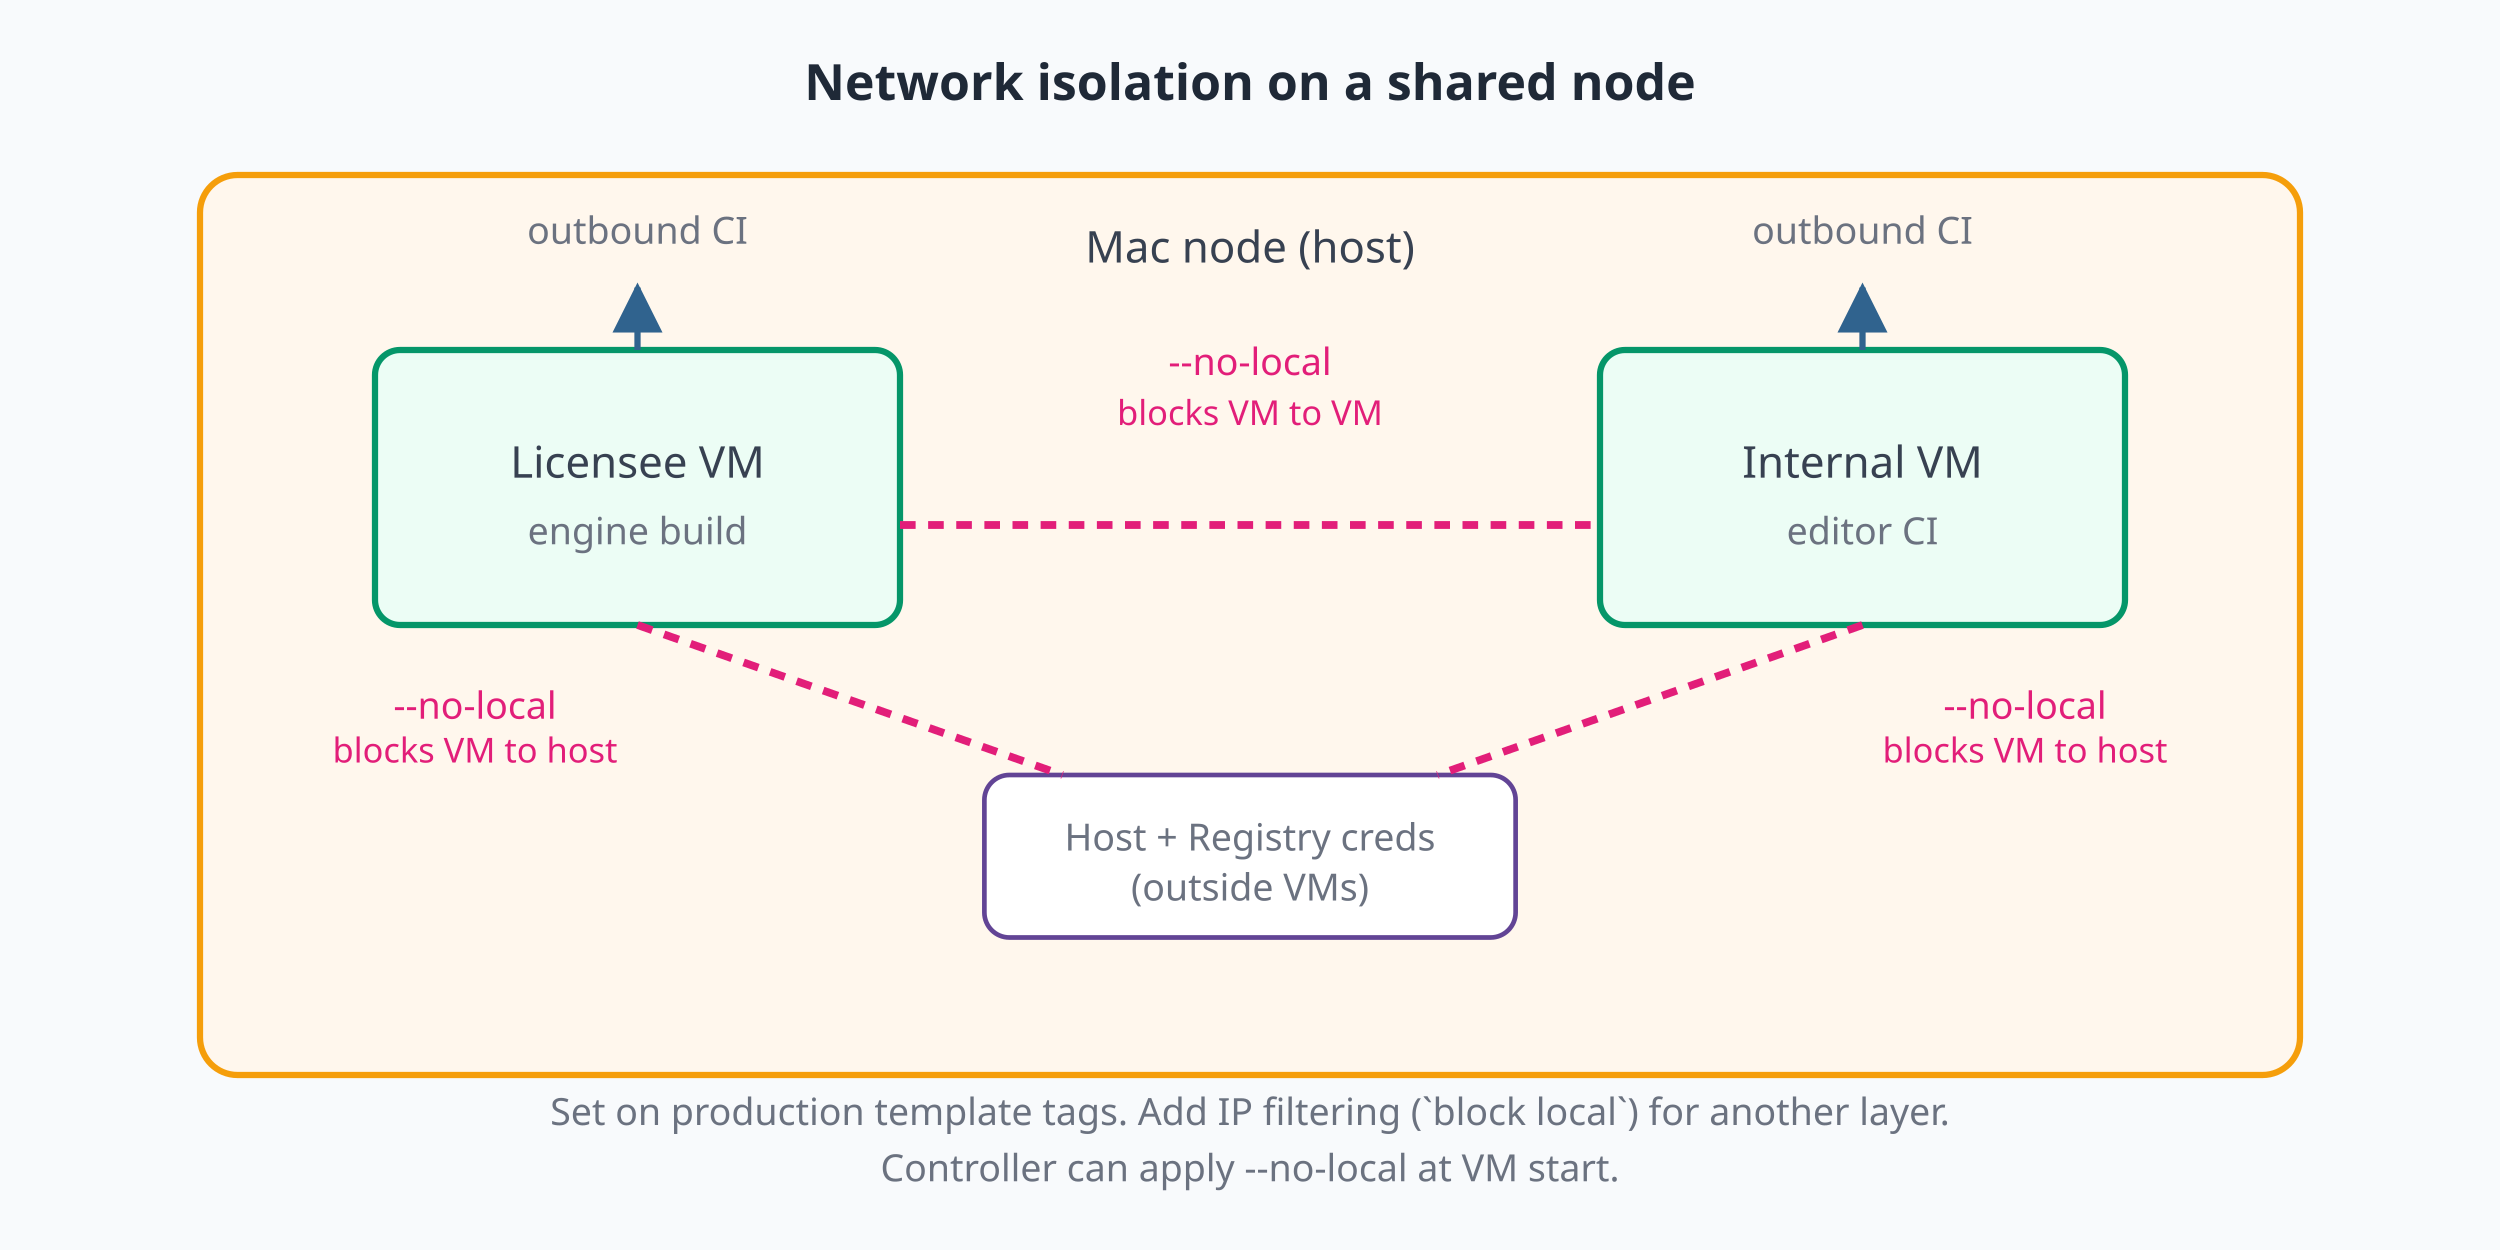
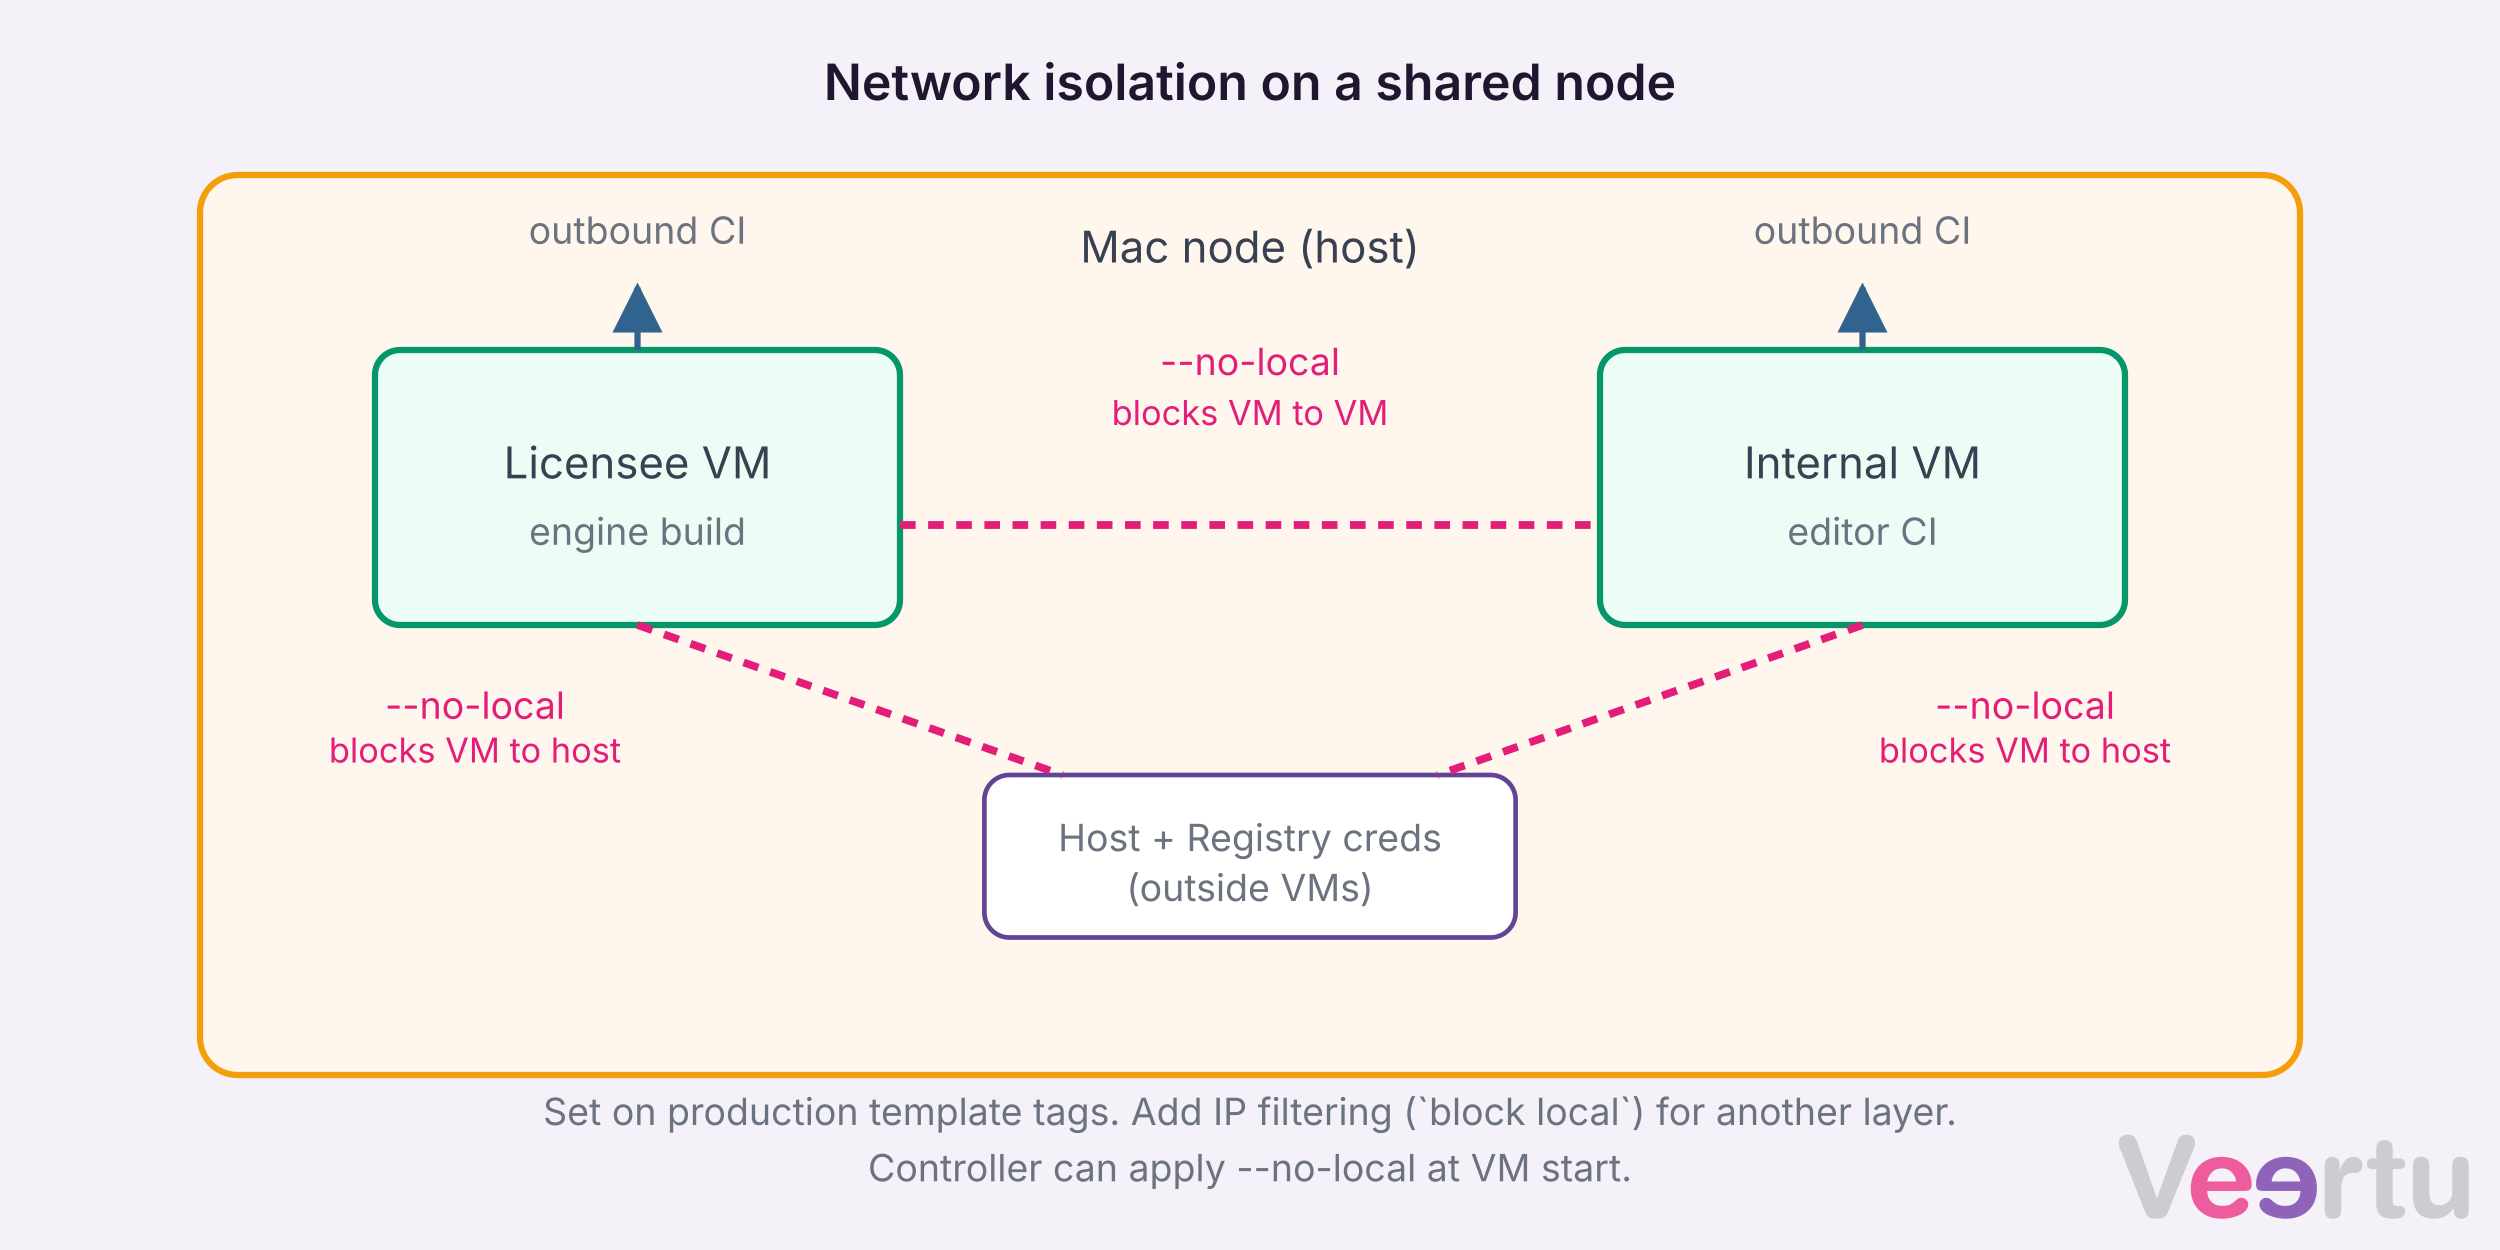
<svg xmlns="http://www.w3.org/2000/svg" viewBox="0 0 800 400" role="img" aria-label="VM network isolation with no-local and block local">
  <defs>
    <style>
-       .title { font: 600 16px system-ui, sans-serif; fill: #1f2937; }
-       .label { font: 14px system-ui, sans-serif; fill: #374151; }
-       .small { font: 12px system-ui, sans-serif; fill: #6b7280; }
+       .title { font: 600 16px 'Museo Sans Rounded', system-ui, -apple-system, 'Segoe UI', sans-serif; fill: #1F1630; }
+       .label { font: 14px 'Museo Sans Rounded', system-ui, -apple-system, 'Segoe UI', sans-serif; fill: #374151; }
+       .small { font: 12px 'Museo Sans Rounded', system-ui, -apple-system, 'Segoe UI', sans-serif; fill: #6b7280; }
      .host { fill: #fff7ed; stroke: #f59e0b; stroke-width: 2; }
      .vm { fill: #ecfdf5; stroke: #059669; stroke-width: 2; }
      .creds { fill: #ffffff; stroke: #624495; stroke-width: 1.5; }
      .block { stroke: #e21e79; stroke-width: 2.5; fill: none; stroke-dasharray: 5 4; }
-       .block-label { font: 12px system-ui, sans-serif; fill: #e21e79; }
-       .block-sub { font: 11px system-ui, sans-serif; fill: #e21e79; }
+       .block-label { font: 12px 'Museo Sans Rounded', system-ui, -apple-system, 'Segoe UI', sans-serif; fill: #e21e79; }
+       .block-sub { font: 11px 'Museo Sans Rounded', system-ui, -apple-system, 'Segoe UI', sans-serif; fill: #e21e79; }
      .ok { stroke: #30638E; stroke-width: 2; fill: none; }
    </style>
    <marker id="arrow" viewBox="0 0 10 10" refX="9" refY="5" markerWidth="8" markerHeight="8" orient="auto">
      <path d="M0,0 L10,5 L0,10 Z" fill="#30638E" />
    </marker>
  </defs>
-   <rect width="800" height="400" fill="#f8fafc" />
+   <rect width="800" height="400" fill="#F4F1F8" />
  <text x="400" y="32" text-anchor="middle" class="title">Network isolation on a shared node</text>
  <rect x="64" y="56" width="672" height="288" rx="12" class="host" />
  <text x="400" y="84" text-anchor="middle" class="label">Mac node (host)</text>
  <rect x="120" y="112" width="168" height="88" rx="8" class="vm" />
  <text x="204" y="148" text-anchor="middle" dominant-baseline="middle" class="label">Licensee VM</text>
  <text x="204" y="170" text-anchor="middle" dominant-baseline="middle" class="small">engine build</text>
  <rect x="512" y="112" width="168" height="88" rx="8" class="vm" />
  <text x="596" y="148" text-anchor="middle" dominant-baseline="middle" class="label">Internal VM</text>
  <text x="596" y="170" text-anchor="middle" dominant-baseline="middle" class="small">editor CI</text>
  <line x1="204" y1="112" x2="204" y2="92" class="ok" marker-end="url(#arrow)" />
  <text x="204" y="78" text-anchor="middle" class="small">outbound CI</text>
  <line x1="596" y1="112" x2="596" y2="92" class="ok" marker-end="url(#arrow)" />
  <text x="596" y="78" text-anchor="middle" class="small">outbound CI</text>
  <line x1="288" y1="168" x2="512" y2="168" class="block" />
  <text x="400" y="120" text-anchor="middle" class="block-label">--no-local</text>
  <text x="400" y="136" text-anchor="middle" class="block-sub">blocks VM to VM</text>
  <rect x="315" y="248" width="170" height="52" rx="8" class="creds" />
  <text x="400" y="268" text-anchor="middle" dominant-baseline="middle" class="small">Host + Registry creds</text>
  <text x="400" y="284" text-anchor="middle" dominant-baseline="middle" class="small">(outside VMs)</text>
  <line x1="204" y1="200" x2="340" y2="248" class="block" />
  <text x="152" y="230" text-anchor="middle" class="block-label">--no-local</text>
  <text x="152" y="244" text-anchor="middle" class="block-sub">blocks VM to host</text>
  <line x1="596" y1="200" x2="460" y2="248" class="block" />
  <text x="648" y="230" text-anchor="middle" class="block-label">--no-local</text>
  <text x="648" y="244" text-anchor="middle" class="block-sub">blocks VM to host</text>
  <text x="400" y="360" text-anchor="middle" class="small">Set on production template tags. Add IP filtering (`block local`) for another layer.</text>
  <text x="400" y="378" text-anchor="middle" class="small">Controller can apply --no-local at VM start.</text>
+   <g class="veertu-watermark" data-veertu-logo="wordmark" aria-hidden="true" pointer-events="none" opacity="0.7" transform="translate(678 363.0866) scale(0.1430379)">
+     <path fill="#BCBEC0" d="M109.755,173.78c-2.187,5.888-5.34,9.755-9.458,11.602c-4.122,1.85-9.375,2.774-15.764,2.774 c-6.392,0-11.645-0.925-15.764-2.774c-4.122-1.847-7.275-5.714-9.458-11.602L2.522,30.519C0.839,25.979,0,21.943,0,18.412 s0.587-6.471,1.766-8.828C2.94,7.233,4.54,5.341,6.558,3.909c2.018-1.427,4.288-2.435,6.81-3.027C15.89,0.297,18.412,0,20.934,0 c5.549,0,9.963,1.474,13.242,4.414c3.279,2.945,5.84,7.527,7.693,13.746l43.169,123.588h0.504L130.225,18.16 C133.922,6.053,140.395,0,149.646,0c2.522,0,5.044,0.297,7.567,0.883c2.522,0.591,4.792,1.6,6.81,3.027 c2.018,1.432,3.613,3.324,4.792,5.675c1.174,2.357,1.766,5.297,1.766,8.828s-0.843,7.567-2.522,12.107L109.755,173.78z" />
+     <path fill="#EA1D76" d="M197.904,125.858c0,9.755,2.985,17.782,8.954,24.087c5.967,6.305,14.334,9.458,25.096,9.458 c6.894,0,12.317-0.922,16.268-2.774c3.949-1.847,7.228-3.909,9.837-6.179c2.606-2.27,5.084-4.369,7.44-6.305 c2.354-1.931,5.381-2.901,9.08-2.901c4.372,0,7.984,1.558,10.845,4.666c2.858,3.113,4.288,6.35,4.288,9.71 c0,5.549-1.978,10.386-5.927,14.503c-3.951,4.122-8.828,7.485-14.629,10.089c-5.801,2.609-12.067,4.585-18.79,5.927 c-6.726,1.345-12.863,2.018-18.412,2.018c-12.95,0-23.877-1.978-32.789-5.927c-8.914-3.949-16.229-9.119-21.943-15.512 c-5.717-6.387-9.837-13.533-12.359-21.439c-2.522-7.9-3.783-15.89-3.783-23.961c0-10.759,1.597-20.511,4.792-29.258 c3.192-8.741,7.777-16.268,13.746-22.574c5.967-6.305,13.242-11.179,21.817-14.629c8.575-3.444,18.325-5.171,29.258-5.171 c10.593,0,20.009,1.726,28.249,5.171c8.237,3.45,15.217,7.99,20.934,13.62c5.714,5.636,10.047,12.067,12.989,19.295 c2.94,7.233,4.414,14.629,4.414,22.195c0,6.392-1.135,10.638-3.405,12.737c-2.27,2.104-6.518,3.153-12.737,3.153H197.904z M262.472,104.671c-1.009-8.575-4.374-15.593-10.089-21.06c-5.717-5.462-12.698-8.197-20.934-8.197 c-9.248,0-16.647,2.609-22.195,7.819c-5.549,5.215-9.332,12.359-11.35,21.439H262.472z" />
+     <path fill="#62269E" d="M323.334,125.858c-6.219,0-10.467-1.048-12.737-3.153c-2.27-2.099-3.405-6.345-3.405-12.737 c0-7.567,1.474-14.962,4.414-22.195c2.943-7.228,7.275-13.659,12.989-19.295c5.717-5.63,12.698-10.17,20.934-13.62 c8.239-3.444,17.655-5.171,28.249-5.171c10.932,0,20.682,1.726,29.258,5.171c8.575,3.45,15.85,8.323,21.817,14.629 c5.969,6.305,10.554,13.833,13.746,22.574c3.195,8.746,4.792,18.499,4.792,29.258c0,8.071-1.261,16.061-3.783,23.961 c-2.522,7.906-6.642,15.052-12.359,21.439c-5.714,6.392-13.029,11.563-21.943,15.512c-8.912,3.949-19.839,5.927-32.789,5.927 c-5.549,0-11.686-0.673-18.412-2.018c-6.723-1.343-12.989-3.318-18.79-5.927c-5.801-2.604-10.677-5.967-14.629-10.089 c-3.949-4.117-5.927-8.954-5.927-14.503c0-3.36,1.429-6.597,4.288-9.71c2.861-3.108,6.474-4.666,10.845-4.666 c3.699,0,6.726,0.969,9.08,2.901c2.357,1.936,4.834,4.036,7.44,6.305c2.609,2.27,5.888,4.332,9.837,6.179 c3.951,1.852,9.374,2.774,16.268,2.774c10.761,0,19.129-3.153,25.096-9.458c5.969-6.305,8.954-14.332,8.954-24.087H323.334z M406.566,104.671c-2.018-9.08-5.801-16.224-11.35-21.439c-5.549-5.21-12.947-7.819-22.195-7.819 c-8.237,0-15.217,2.735-20.934,8.197c-5.714,5.467-9.08,12.485-10.089,21.06H406.566z" />
+     <path fill="#BCBEC0" d="M460.85,66.838c0-5.549,1.597-9.792,4.792-12.737c3.192-2.94,7.146-4.414,11.854-4.414 c4.705,0,8.66,1.474,11.854,4.414c3.192,2.945,4.792,7.188,4.792,12.737v14.124h0.504c1.009-3.865,2.354-7.648,4.036-11.35 c1.679-3.697,3.741-7.017,6.179-9.963c2.435-2.94,5.297-5.336,8.575-7.188c3.279-1.847,7.188-2.774,11.728-2.774 c5.885,0,10.719,1.684,14.503,5.044c3.783,3.366,5.675,7.653,5.675,12.863c0,3.366-0.504,6.224-1.513,8.575 c-1.009,2.357-2.396,4.248-4.162,5.675c-1.766,1.432-3.744,2.483-5.927,3.153c-2.186,0.675-4.374,1.009-6.558,1.009h-6.558 c-7.401,0-13.076,2.987-17.025,8.954c-3.951,5.972-5.927,16.607-5.927,31.906v42.877c0,4.879-1.261,9.167-3.783,12.863 c-2.522,3.697-7.401,5.549-14.629,5.549c-7.23,0-12.107-1.852-14.629-5.549c-2.522-3.697-3.783-7.984-3.783-12.863V66.838z" />
+     <path fill="#BCBEC0" d="M576.093,77.179h-6.305c-5.213,0-8.954-1.009-11.224-3.027 c-2.27-2.018-3.405-5.044-3.405-9.08c0-4.036,1.135-7.062,3.405-9.08c2.27-2.018,6.011-3.027,11.224-3.027h6.305V30.519 c0-6.053,1.679-10.633,5.044-13.746c3.363-3.108,7.819-4.666,13.368-4.666c5.549,0,10.002,1.558,13.368,4.666 c3.363,3.113,5.044,7.693,5.044,13.746v22.448h11.098c5.381,0,9.498,0.927,12.359,2.774c2.859,1.852,4.288,4.963,4.288,9.332 c0,4.374-1.429,7.485-4.288,9.332c-2.861,1.852-6.978,2.774-12.359,2.774h-11.098v73.648c0,5.72,3.192,8.575,9.584,8.575h5.297 c4.036,0,7.188,1.096,9.458,3.279c2.27,2.189,3.405,5.215,3.405,9.08c0,10.932-8.914,16.394-26.735,16.394 c-13.454,0-23.12-2.735-29.005-8.197c-5.888-5.462-8.828-13.659-8.828-24.591V77.179z" />
+     <path fill="#BCBEC0" d="M783.009,169.744c0,5.549-1.303,10.007-3.909,13.368c-2.609,3.363-6.852,5.044-12.737,5.044 c-5.888,0-10.131-1.681-12.737-5.044c-2.609-3.36-3.909-7.819-3.909-13.368v-4.792h-0.504c-5.213,6.897-11.31,12.485-18.286,16.773 c-6.978,4.288-15.764,6.432-26.357,6.432c-5.549,0-11.098-0.757-16.647-2.27s-10.509-4.162-14.881-7.945 c-4.374-3.783-7.945-8.741-10.719-14.881c-2.774-6.135-4.162-13.911-4.162-23.33v-71.63c0-4.874,1.261-9.161,3.783-12.863 c2.522-3.697,7.398-5.549,14.629-5.549c7.228,0,12.107,1.852,14.629,5.549c2.522,3.702,3.783,7.99,3.783,12.863v64.316 c0,7.567,1.85,13.707,5.549,18.412c3.697,4.711,9.584,7.062,17.655,7.062c3.192,0,6.471-0.631,9.837-1.892 c3.363-1.261,6.39-3.153,9.08-5.675c2.688-2.522,4.876-5.588,6.558-9.206c1.679-3.613,2.522-7.693,2.522-12.233V68.099 c0-4.874,1.261-9.161,3.783-12.863c2.522-3.697,7.398-5.549,14.629-5.549c7.228,0,12.107,1.852,14.629,5.549 c2.522,3.702,3.783,7.99,3.783,12.863V169.744z" />
+   </g>
</svg>
